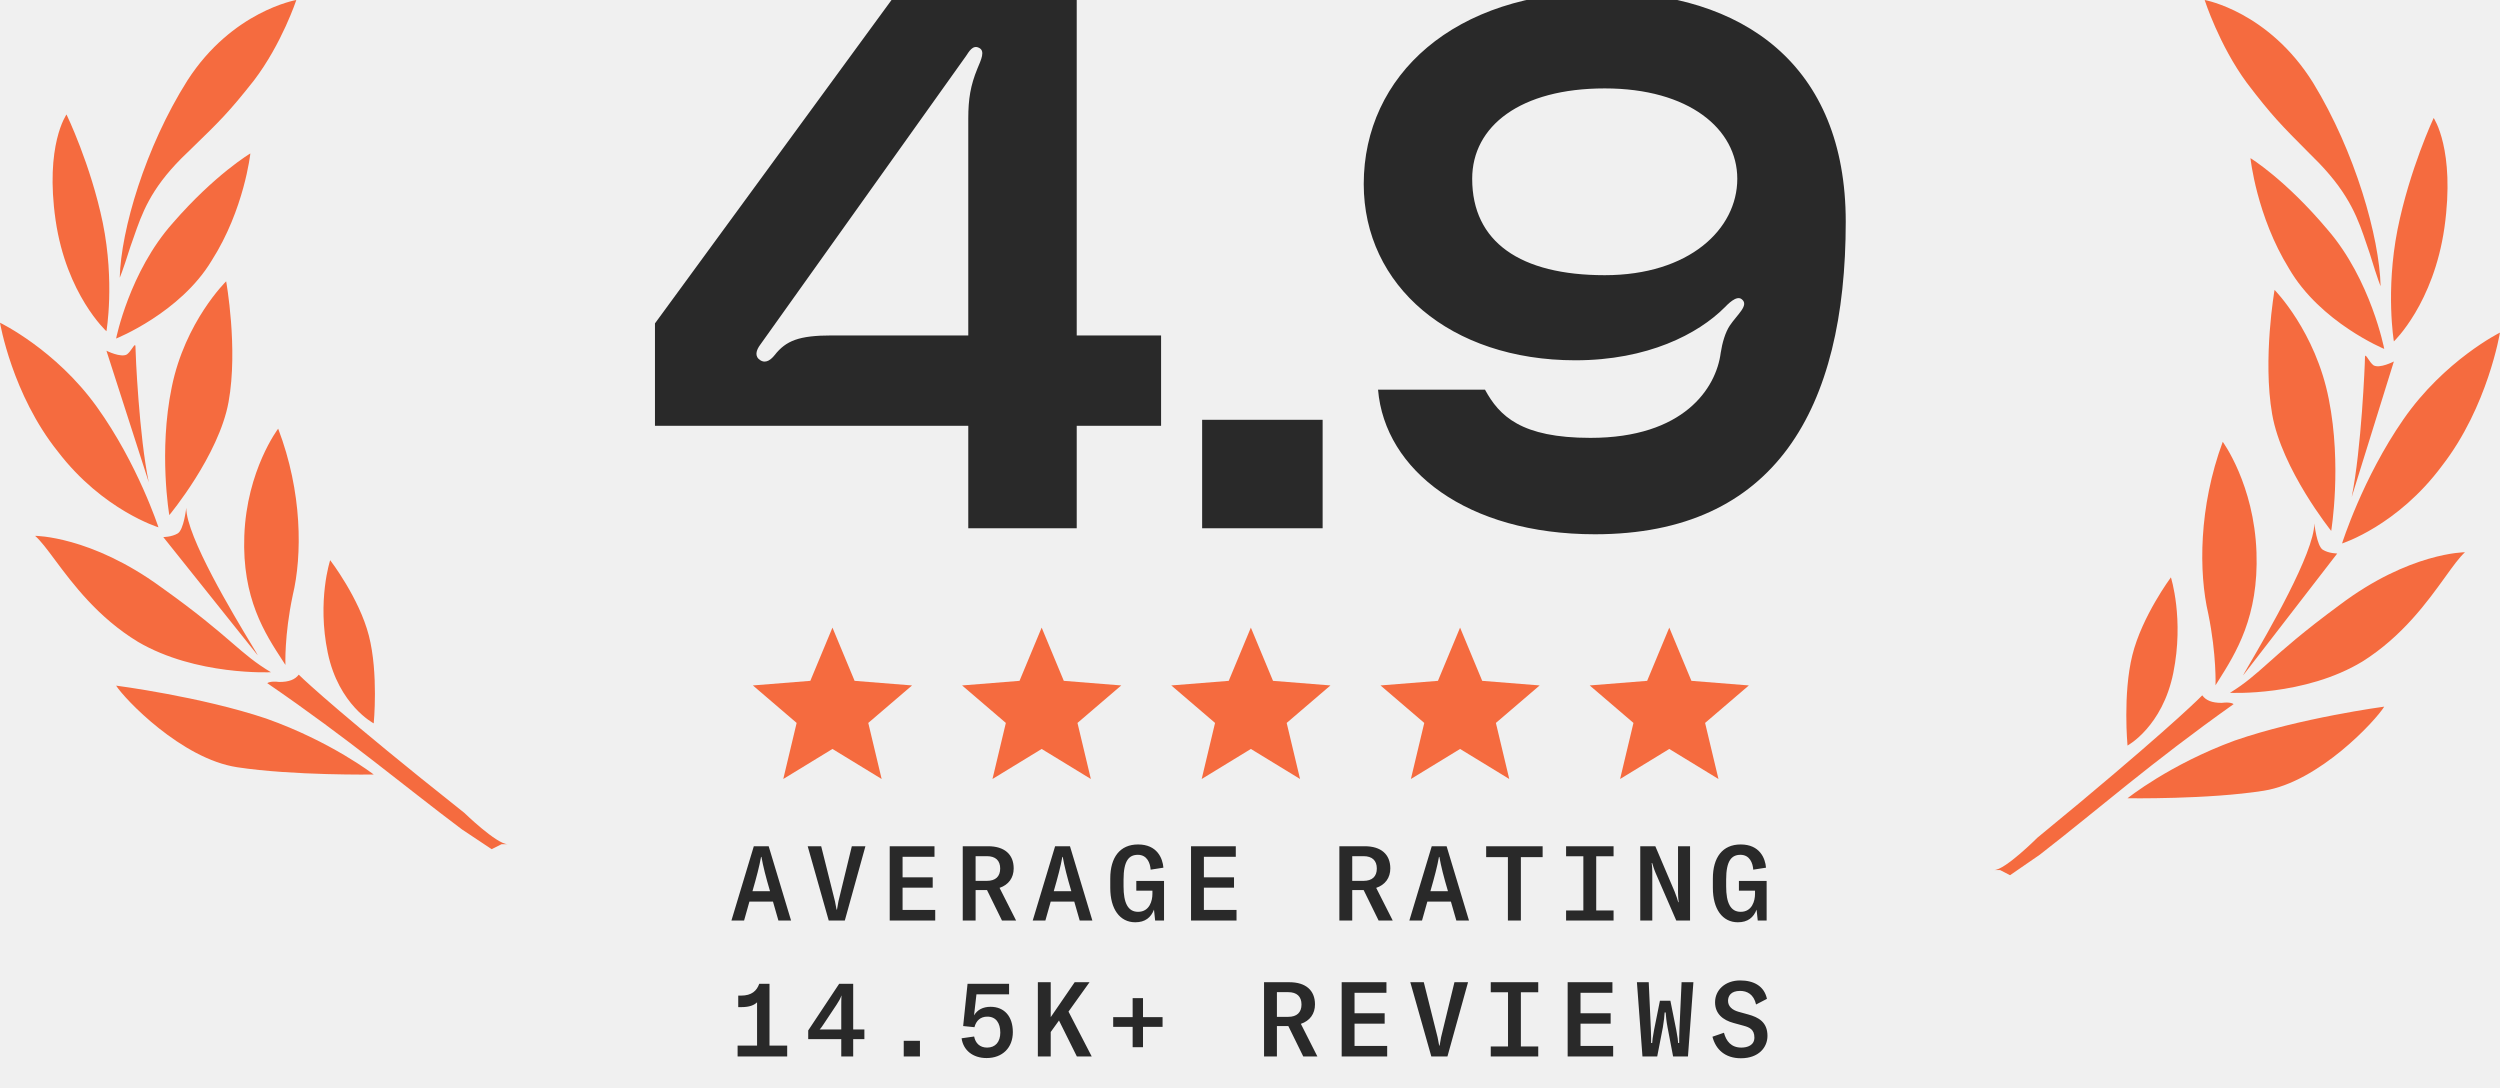
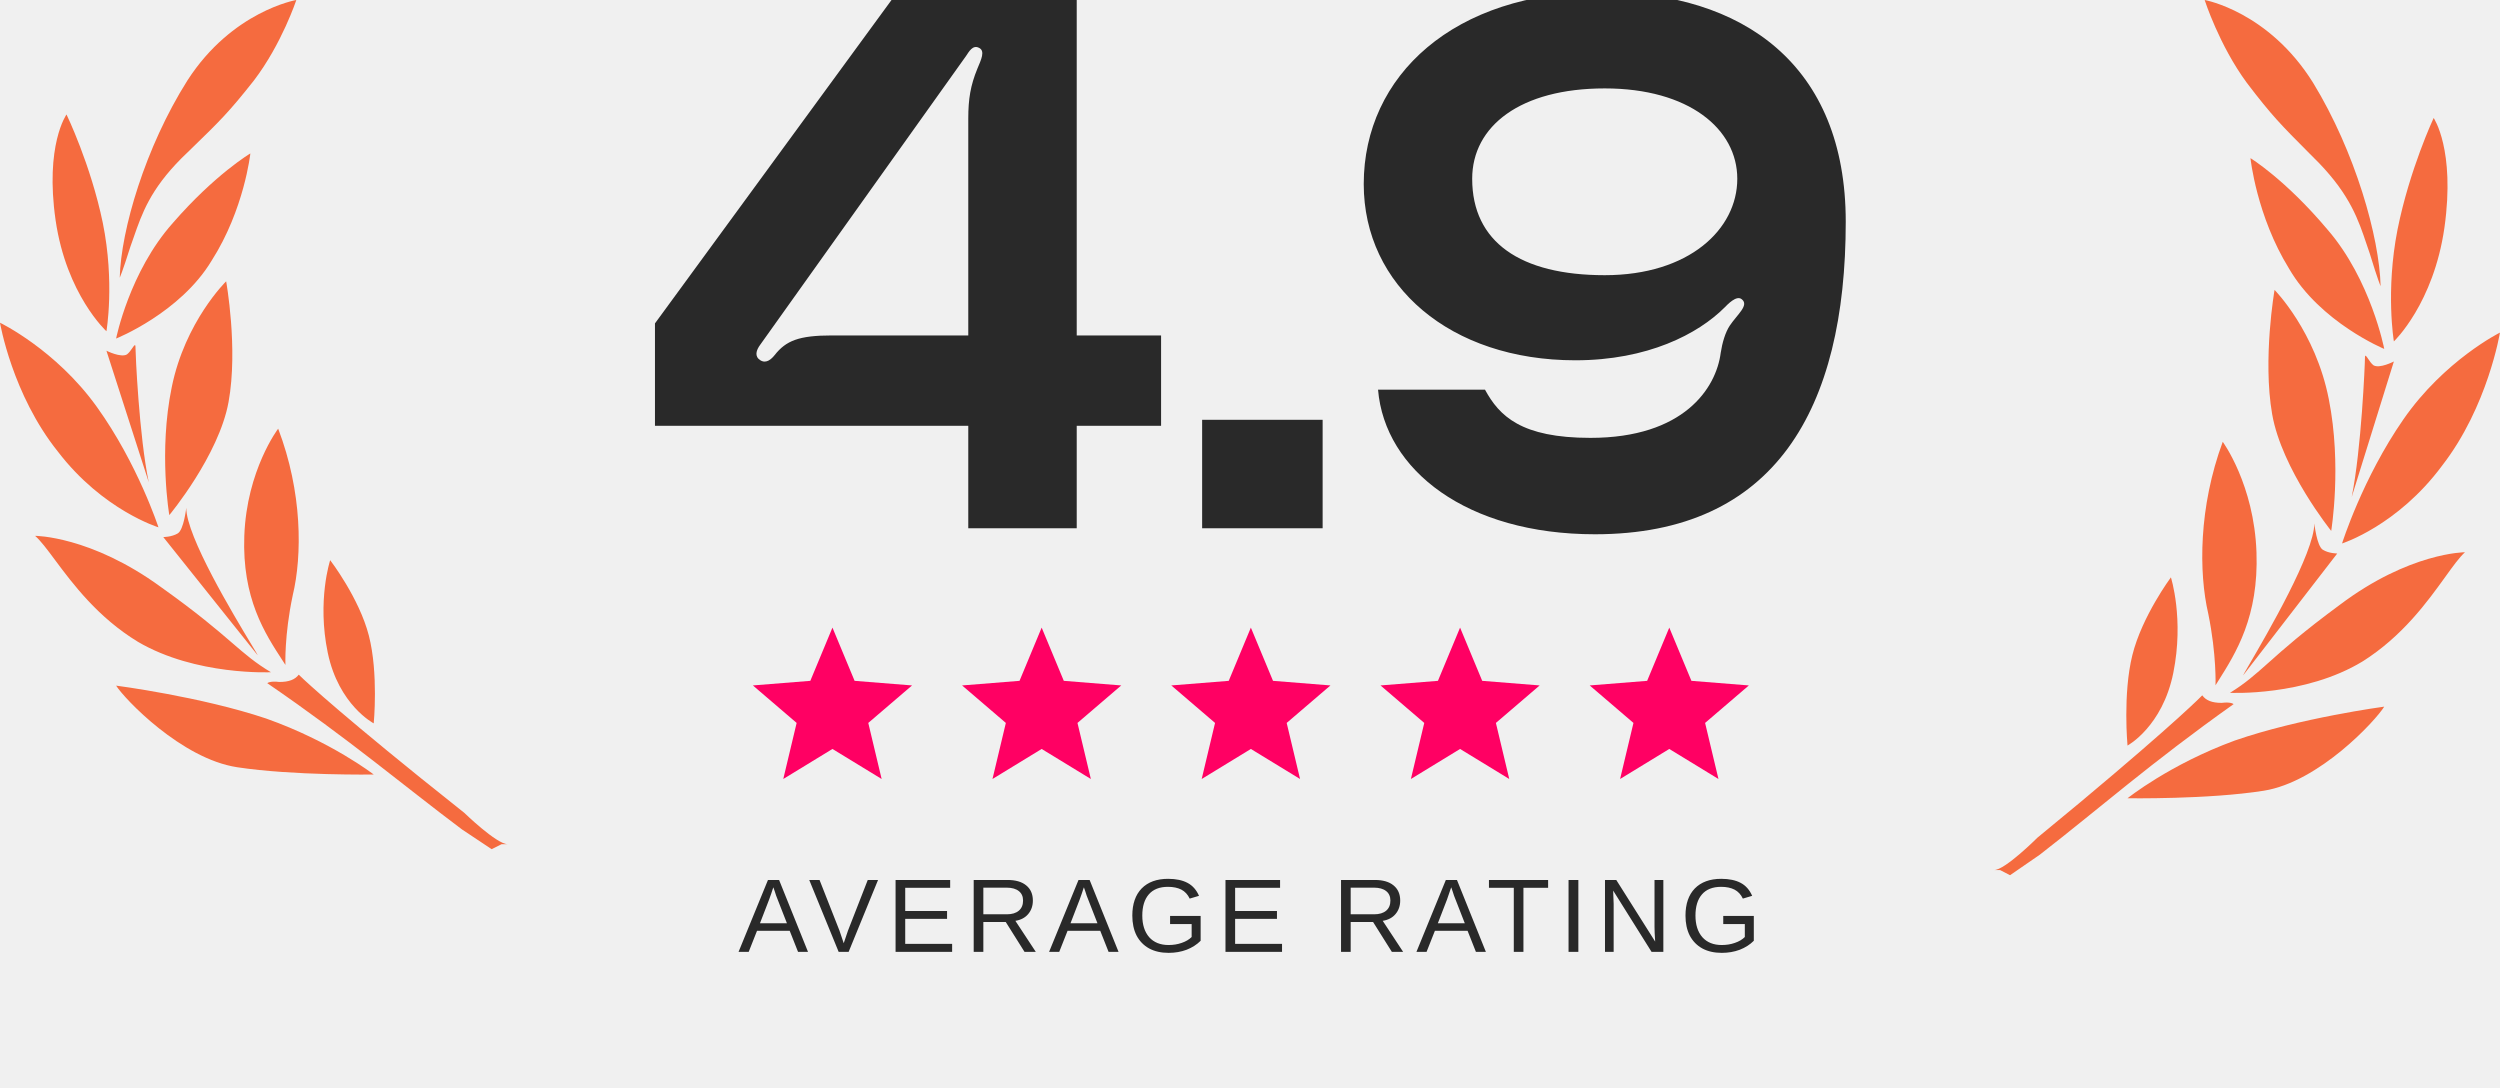
<svg xmlns="http://www.w3.org/2000/svg" width="239" height="104" fill="none" viewBox="0 0 239 104">
  <path fill="#f56b3f" fill-rule="evenodd" d="M26.71 65.197c-.926-.117-1.157.116-1.157.116 7.978 5.472 12.901 9.697 18.598 13.97L47 81.18l.95-.474h.593c-1.069 0-4.158-3-4.169-3.009a1346 1346 0 0 0-4.136-3.304c-9.366-7.567-11.679-9.896-11.679-9.896-.347.466-.925.699-1.85.699m4.625-2.794c-1.04-5.006.231-8.849.231-8.849s2.775 3.61 3.7 7.218c.925 3.61.463 8.383.463 8.383s-3.353-1.746-4.394-6.752M11.1 65.546s8.094 1.048 14.338 3.143c6.243 2.212 10.29 5.356 10.29 5.356s-7.747.116-13.065-.699c-5.32-.814-10.754-6.52-11.563-7.8m4.279-9.43c-6.706-4.89-12.025-4.89-12.025-4.89.536.468 1.149 1.291 1.904 2.306 1.69 2.268 4.09 5.49 7.924 7.823 5.55 3.26 12.719 2.91 12.719 2.91-1.484-.885-2.42-1.692-3.713-2.807-1.427-1.231-3.291-2.838-6.81-5.342m2.428-7.568s-.232 2.096-.81 2.445c-.578.35-1.387.35-1.387.35l9.019 11.293c.022 0-.217-.398-.618-1.063-1.68-2.79-6.204-10.299-6.204-13.025m5.55 2.678c.23-6.287 3.237-10.245 3.237-10.245 2.313 6.054 2.313 12.108 1.388 15.95-.81 3.841-.694 6.636-.694 6.636l-.263-.405c-1.706-2.615-3.888-5.962-3.669-11.936m-7.17-1.98s4.742-5.704 5.667-10.826-.232-11.526-.232-11.526-3.931 3.842-5.203 10.129c-1.272 6.17-.231 12.224-.231 12.224M9.25 38.886C5.32 33.413 0 30.852 0 30.852s1.156 6.869 5.55 12.341c4.278 5.588 9.597 7.218 9.597 7.218s-1.966-6.054-5.897-11.526m.925-5.355s1.387.698 1.966.349c.196-.148.372-.402.509-.6.185-.268.3-.433.3-.099 0 .583.347 8.5 1.272 12.923zm6.36-12.225c-4.163 4.657-5.435 11.06-5.435 11.06s6.128-2.444 9.134-7.45c3.122-4.89 3.7-10.246 3.7-10.246s-3.353 1.98-7.4 6.636m-6.36 10.362s.81-4.657-.347-10.362c-1.156-5.588-3.469-10.361-3.469-10.361s-2.081 2.91-1.04 10.129c1.04 7.101 4.856 10.594 4.856 10.594m2.313-8.15c-.81 2.562-1.04 3.027-1.04 3.027.115-4.54 2.428-12.457 6.475-18.86C22.2 1.048 28.329 0 28.329 0s-1.387 4.191-4.047 7.684c-2.397 3.043-3.291 3.91-5.984 6.525l-.953.926c-2.981 3.001-3.769 5.266-4.557 7.531q-.146.425-.3.851" clip-rule="evenodd" />
  <g clip-path="url(#a)">
    <path fill="#292929" d="M92.567 40.708H62.615v-9.792L85.367-.188h17.568v32.256h8.064v8.64h-8.064V50.5H92.567zm-.216-35.352L72.695 32.932c-.432.576-.576 1.152 0 1.512s1.08-.144 1.368-.504c1.08-1.368 2.304-1.872 5.472-1.872h13.032V11.332c0-1.872.216-3.168.864-4.752.36-.864.792-1.728.144-2.016-.576-.288-.936.36-1.224.792M114.924 50.5V40.132h11.52V50.5zm61.529-29.304c0 17.928-6.768 29.88-23.976 29.88-12.24 0-20.088-6.12-20.736-13.824h10.224c1.368 2.52 3.456 4.608 10.08 4.608 8.928 0 12.024-4.752 12.456-8.136.144-.936.432-1.944.864-2.592.72-1.08 1.872-1.944 1.152-2.52-.504-.432-1.368.504-1.656.792-2.52 2.52-7.344 5.04-14.256 5.04-11.952 0-20.232-7.128-20.232-16.848 0-10.368 8.64-18.36 22.68-18.36 13.608 0 23.4 6.984 23.4 21.96m-10.368-4.104c0-4.752-4.608-8.64-12.672-8.64s-12.672 3.6-12.672 8.64c0 6.048 4.608 9.216 12.672 9.216s12.672-4.392 12.672-9.216" />
  </g>
-   <path fill="#f56b3f" d="m79.583 60 2.116 5.088 5.493.44-4.185 3.584 1.278 5.36-4.702-2.872-4.702 2.872 1.278-5.36-4.184-3.584 5.492-.44zm20 0 2.116 5.088 5.492.44-4.184 3.584 1.278 5.36-4.702-2.872-4.702 2.872 1.278-5.36-4.184-3.584 5.492-.44zm20 0 2.116 5.088 5.492.44-4.184 3.584 1.278 5.36-4.702-2.872-4.702 2.872 1.278-5.36-4.184-3.584 5.492-.44zm20 0 2.116 5.088 5.492.44-4.184 3.584 1.278 5.36-4.702-2.872-4.702 2.872 1.278-5.36-4.184-3.584 5.492-.44zm20 0 2.116 5.088 5.492.44-4.184 3.584 1.278 5.36-4.702-2.872-4.702 2.872 1.278-5.36-4.184-3.584 5.492-.44z" />
-   <path fill="#292929" d="M72.065 80.9h1.42l2.14 7.1h-1.21l-.52-1.81h-2.25l-.51 1.81h-1.21zm.73 1.02h-.04c-.15.87-.43 1.93-.82 3.28h1.68c-.4-1.35-.67-2.41-.82-3.28m5.71-1.02 1.32 5.27c.06.27.12.64.15.79h.04c.03-.15.09-.52.14-.79l1.28-5.27h1.3l-1.97 7.1h-1.54l-2.01-7.1zm10.902 6.09V88h-4.35v-7.1h4.28v1.01h-3.05v1.96h2.88v.99h-2.88v2.13zM97.138 88h-1.35l-1.43-2.91h-1.09V88h-1.23v-7.1h2.42c1.56 0 2.45.77 2.45 2.12 0 .9-.49 1.57-1.35 1.86zm-2.79-6.15h-1.08v2.36h1.08c.83 0 1.27-.42 1.27-1.18s-.44-1.18-1.27-1.18m6.521-.95h1.42l2.14 7.1h-1.21l-.52-1.81h-2.25l-.51 1.81h-1.21zm.73 1.02h-.04c-.15.87-.43 1.93-.82 3.28h1.68c-.4-1.35-.67-2.41-.82-3.28m6.932 6.25c-1.48 0-2.39-1.27-2.39-3.28v-.91c0-2.02.93-3.25 2.66-3.25 1.82 0 2.35 1.32 2.42 2.22l-1.22.19c-.04-.63-.34-1.42-1.22-1.42-.85 0-1.37.56-1.37 2.37v.65c0 1.56.41 2.43 1.39 2.43 1.09 0 1.37-1.05 1.37-1.71v-.31h-1.54v-.93h2.65V88h-.85l-.11-1.04c-.29.75-.84 1.21-1.79 1.21m9.681-1.18V88h-4.35v-7.1h4.28v1.01h-3.05v1.96h2.88v.99h-2.88v2.13zM133.144 88h-1.35l-1.43-2.91h-1.09V88h-1.23v-7.1h2.42c1.56 0 2.45.77 2.45 2.12 0 .9-.49 1.57-1.35 1.86zm-2.79-6.15h-1.08v2.36h1.08c.83 0 1.27-.42 1.27-1.18s-.44-1.18-1.27-1.18m6.521-.95h1.42l2.14 7.1h-1.21l-.52-1.81h-2.25l-.51 1.81h-1.21zm.73 1.02h-.04c-.15.87-.43 1.93-.82 3.28h1.68c-.4-1.35-.67-2.41-.82-3.28m4.471.02V80.9h5.4v1.04h-2.08V88h-1.24v-6.06zm9.292-.08h-1.65v-.96h4.54v.96h-1.66v5.18h1.66V88h-4.54v-.96h1.65zm6.881-.96 1.85 4.35c.17.42.29.8.34 1h.04c-.04-.28-.06-.67-.06-.96V80.9h1.15V88h-1.32l-1.98-4.56c-.16-.38-.29-.84-.32-.93h-.05c.04.23.06.55.06.81V88h-1.15v-7.1zm7.891 7.27c-1.48 0-2.39-1.27-2.39-3.28v-.91c0-2.02.93-3.25 2.66-3.25 1.82 0 2.35 1.32 2.42 2.22l-1.22.19c-.04-.63-.34-1.42-1.22-1.42-.85 0-1.37.56-1.37 2.37v.65c0 1.56.41 2.43 1.39 2.43 1.09 0 1.37-1.05 1.37-1.71v-.31h-1.54v-.93h2.65V88h-.85l-.11-1.04c-.29.75-.84 1.21-1.79 1.21m-92.575 5.88v5.91h1.69V101h-4.74v-1.04h1.86v-4.14c-.27.27-.73.46-1.47.46h-.33v-1.1h.27c1.02 0 1.5-.46 1.74-1.13zm8 6.95h-1.14v-1.66h-3.16v-.83l2.96-4.46h1.34v4.37h1.07v.92h-1.07zm-3.21-2.58h2.07v-2.28c0-.3 0-.51.02-.96h-.01c-.11.31-.21.49-.46.87l-1.19 1.79c-.19.28-.28.43-.43.58m8.042 1.08h1.55v1.5h-1.55zm7.921 1.65c-1.31 0-2.23-.74-2.39-1.89l1.2-.17c.12.63.54 1.06 1.24 1.06.79 0 1.26-.54 1.26-1.43 0-.93-.42-1.53-1.24-1.53-.65 0-1.07.38-1.23 1.01l-1.08-.11.42-4.04h3.97v1.01h-3.12l-.23 2.01c.31-.53.85-.82 1.58-.82 1.31 0 2.13.91 2.13 2.42 0 1.49-.99 2.48-2.51 2.48m10.051-.15h-1.42l-1.71-3.44-.79 1.1V101h-1.23v-7.1h1.23v3.34l2.29-3.34h1.42l-2.01 2.81zm4.902-3.76h1.87v.93h-1.87v1.94h-.99v-1.94h-1.86v-.93h1.86v-1.82h.99zm16.672 3.76h-1.35l-1.43-2.91h-1.09V101h-1.23v-7.1h2.42c1.56 0 2.45.77 2.45 2.12 0 .9-.49 1.57-1.35 1.86zm-2.79-6.15h-1.08v2.36h1.08c.83 0 1.27-.42 1.27-1.18s-.44-1.18-1.27-1.18m9.461 5.14V101h-4.35v-7.1h4.28v1.01h-3.05v1.96h2.88v.99h-2.88v2.13zm3.501-6.09 1.32 5.27c.06.27.12.64.15.79h.04c.03-.15.09-.52.14-.79l1.28-5.27h1.3l-1.97 7.1h-1.54l-2.01-7.1zm8.051.96h-1.65v-.96h4.54v.96h-1.66v5.18h1.66v.96h-4.54v-.96h1.65zm10.052 5.13V101h-4.35v-7.1h4.28v1.01h-3.05v1.96h2.88v.99h-2.88v2.13zm4.751-1.77-.54 2.78h-1.41l-.53-7.1h1.13l.2 4.4c.03.67.03 1.1.03 1.41h.1c.01-.2.04-.54.18-1.25l.56-2.79h1l.56 2.79c.14.71.17 1.05.18 1.25h.1c0-.31 0-.74.03-1.41l.2-4.4h1.13l-.52 7.1h-1.42l-.53-2.78c-.11-.57-.16-1.08-.18-1.43h-.1c-.02.35-.07.86-.17 1.43m7.461 2.95c-1.51 0-2.41-.84-2.72-2.06l1.1-.38c.21.8.69 1.42 1.66 1.42.57 0 1.25-.21 1.25-.96 0-.78-.48-.98-1.03-1.13l-.95-.26c-1.05-.28-1.78-.9-1.78-1.98 0-1.18.97-2.09 2.4-2.09 1.29 0 2.3.53 2.56 1.76l-1.04.54c-.22-.98-.86-1.3-1.53-1.3-.88 0-1.15.49-1.15.95 0 .53.4.87.98 1.04l.94.26c.99.27 1.85.73 1.85 2.05 0 1.1-.84 2.14-2.54 2.14" />
+   <path fill="#ff0063" d="m79.583 60 2.116 5.088 5.493.44-4.185 3.584 1.278 5.36-4.702-2.872-4.702 2.872 1.278-5.36-4.184-3.584 5.492-.44zm20 0 2.116 5.088 5.492.44-4.184 3.584 1.278 5.36-4.702-2.872-4.702 2.872 1.278-5.36-4.184-3.584 5.492-.44zm20 0 2.116 5.088 5.492.44-4.184 3.584 1.278 5.36-4.702-2.872-4.702 2.872 1.278-5.36-4.184-3.584 5.492-.44zm20 0 2.116 5.088 5.492.44-4.184 3.584 1.278 5.36-4.702-2.872-4.702 2.872 1.278-5.36-4.184-3.584 5.492-.44zm20 0 2.116 5.088 5.492.44-4.184 3.584 1.278 5.36-4.702-2.872-4.702 2.872 1.278-5.36-4.184-3.584 5.492-.44z" />
+   <text x="119.5" y="91" text-anchor="middle" fill="#292929" font-family="Arial, Helvetica, sans-serif" font-size="10" font-weight="500" letter-spacing="0.8">AVERAGE RATING</text>
  <path fill="#f56b3f" fill-rule="evenodd" d="M212.379 67.196c.922-.12 1.152.12 1.152.12-7.95 5.639-12.855 9.993-18.532 14.397l-2.839 1.957-.946-.489h-.592c1.065 0 4.144-3.092 4.155-3.1a1261 1261 0 0 1 4.122-3.406c9.332-7.8 11.637-10.2 11.637-10.2.345.48.921.72 1.843.72m-4.609-2.88c1.037-5.16-.231-9.12-.231-9.12s-2.765 3.72-3.687 7.44-.461 8.64-.461 8.64 3.342-1.8 4.379-6.96m20.164 3.24s-8.066 1.08-14.287 3.24c-6.222 2.28-10.255 5.519-10.255 5.519s7.72.12 13.02-.72 10.715-6.72 11.522-8.04m-4.264-9.72c6.682-5.04 11.982-5.04 11.982-5.04-.534.483-1.145 1.331-1.898 2.377-1.683 2.337-4.074 5.659-7.895 8.063-5.531 3.36-12.674 3-12.674 3 1.479-.913 2.411-1.745 3.7-2.894 1.422-1.269 3.279-2.925 6.785-5.506m-2.42-7.8s.231 2.16.807 2.52 1.383.36 1.383.36l-8.988 11.64c-.022 0 .217-.41.616-1.095 1.675-2.875 6.182-10.614 6.182-13.425m-5.53 2.76c-.23-6.479-3.226-10.558-3.226-10.558-2.304 6.239-2.304 12.479-1.383 16.438.807 3.96.692 6.84.692 6.84l.262-.417c1.7-2.696 3.874-6.145 3.655-12.303m7.143-2.04s-4.724-5.88-5.645-11.158c-.922-5.28.23-11.88.23-11.88s3.918 3.96 5.185 10.44c1.267 6.36.23 12.599.23 12.599m6.914-10.679c3.917-5.64 9.217-8.279 9.217-8.279s-1.152 7.08-5.53 12.72c-4.264 5.759-9.564 7.439-9.564 7.439s1.959-6.24 5.877-11.88m-.922-5.52s-1.382.72-1.959.36c-.195-.152-.371-.414-.507-.618-.185-.276-.299-.446-.299-.101 0 .6-.346 8.76-1.268 13.319zm-6.337-12.599c4.148 4.8 5.416 11.4 5.416 11.4s-6.107-2.52-9.103-7.68c-3.111-5.04-3.687-10.559-3.687-10.559s3.342 2.04 7.374 6.84m6.337 10.68s-.806-4.8.346-10.68c1.152-5.76 3.457-10.679 3.457-10.679s2.073 3 1.036 10.44c-1.037 7.32-4.839 10.919-4.839 10.919m-2.305-8.4c.807 2.64 1.037 3.12 1.037 3.12-.115-4.68-2.42-12.839-6.452-19.439C216.872 1.08 210.765 0 210.765 0s1.383 4.32 4.033 7.92c2.388 3.136 3.279 4.03 5.963 6.725q.44.44.95.954c2.97 3.093 3.755 5.428 4.54 7.762q.147.438.299.877" clip-rule="evenodd" />
  <defs>
    <clipPath id="a">
      <path fill="#fff" d="M44.544 0h150.079v58H44.542z" />
    </clipPath>
  </defs>
</svg>
